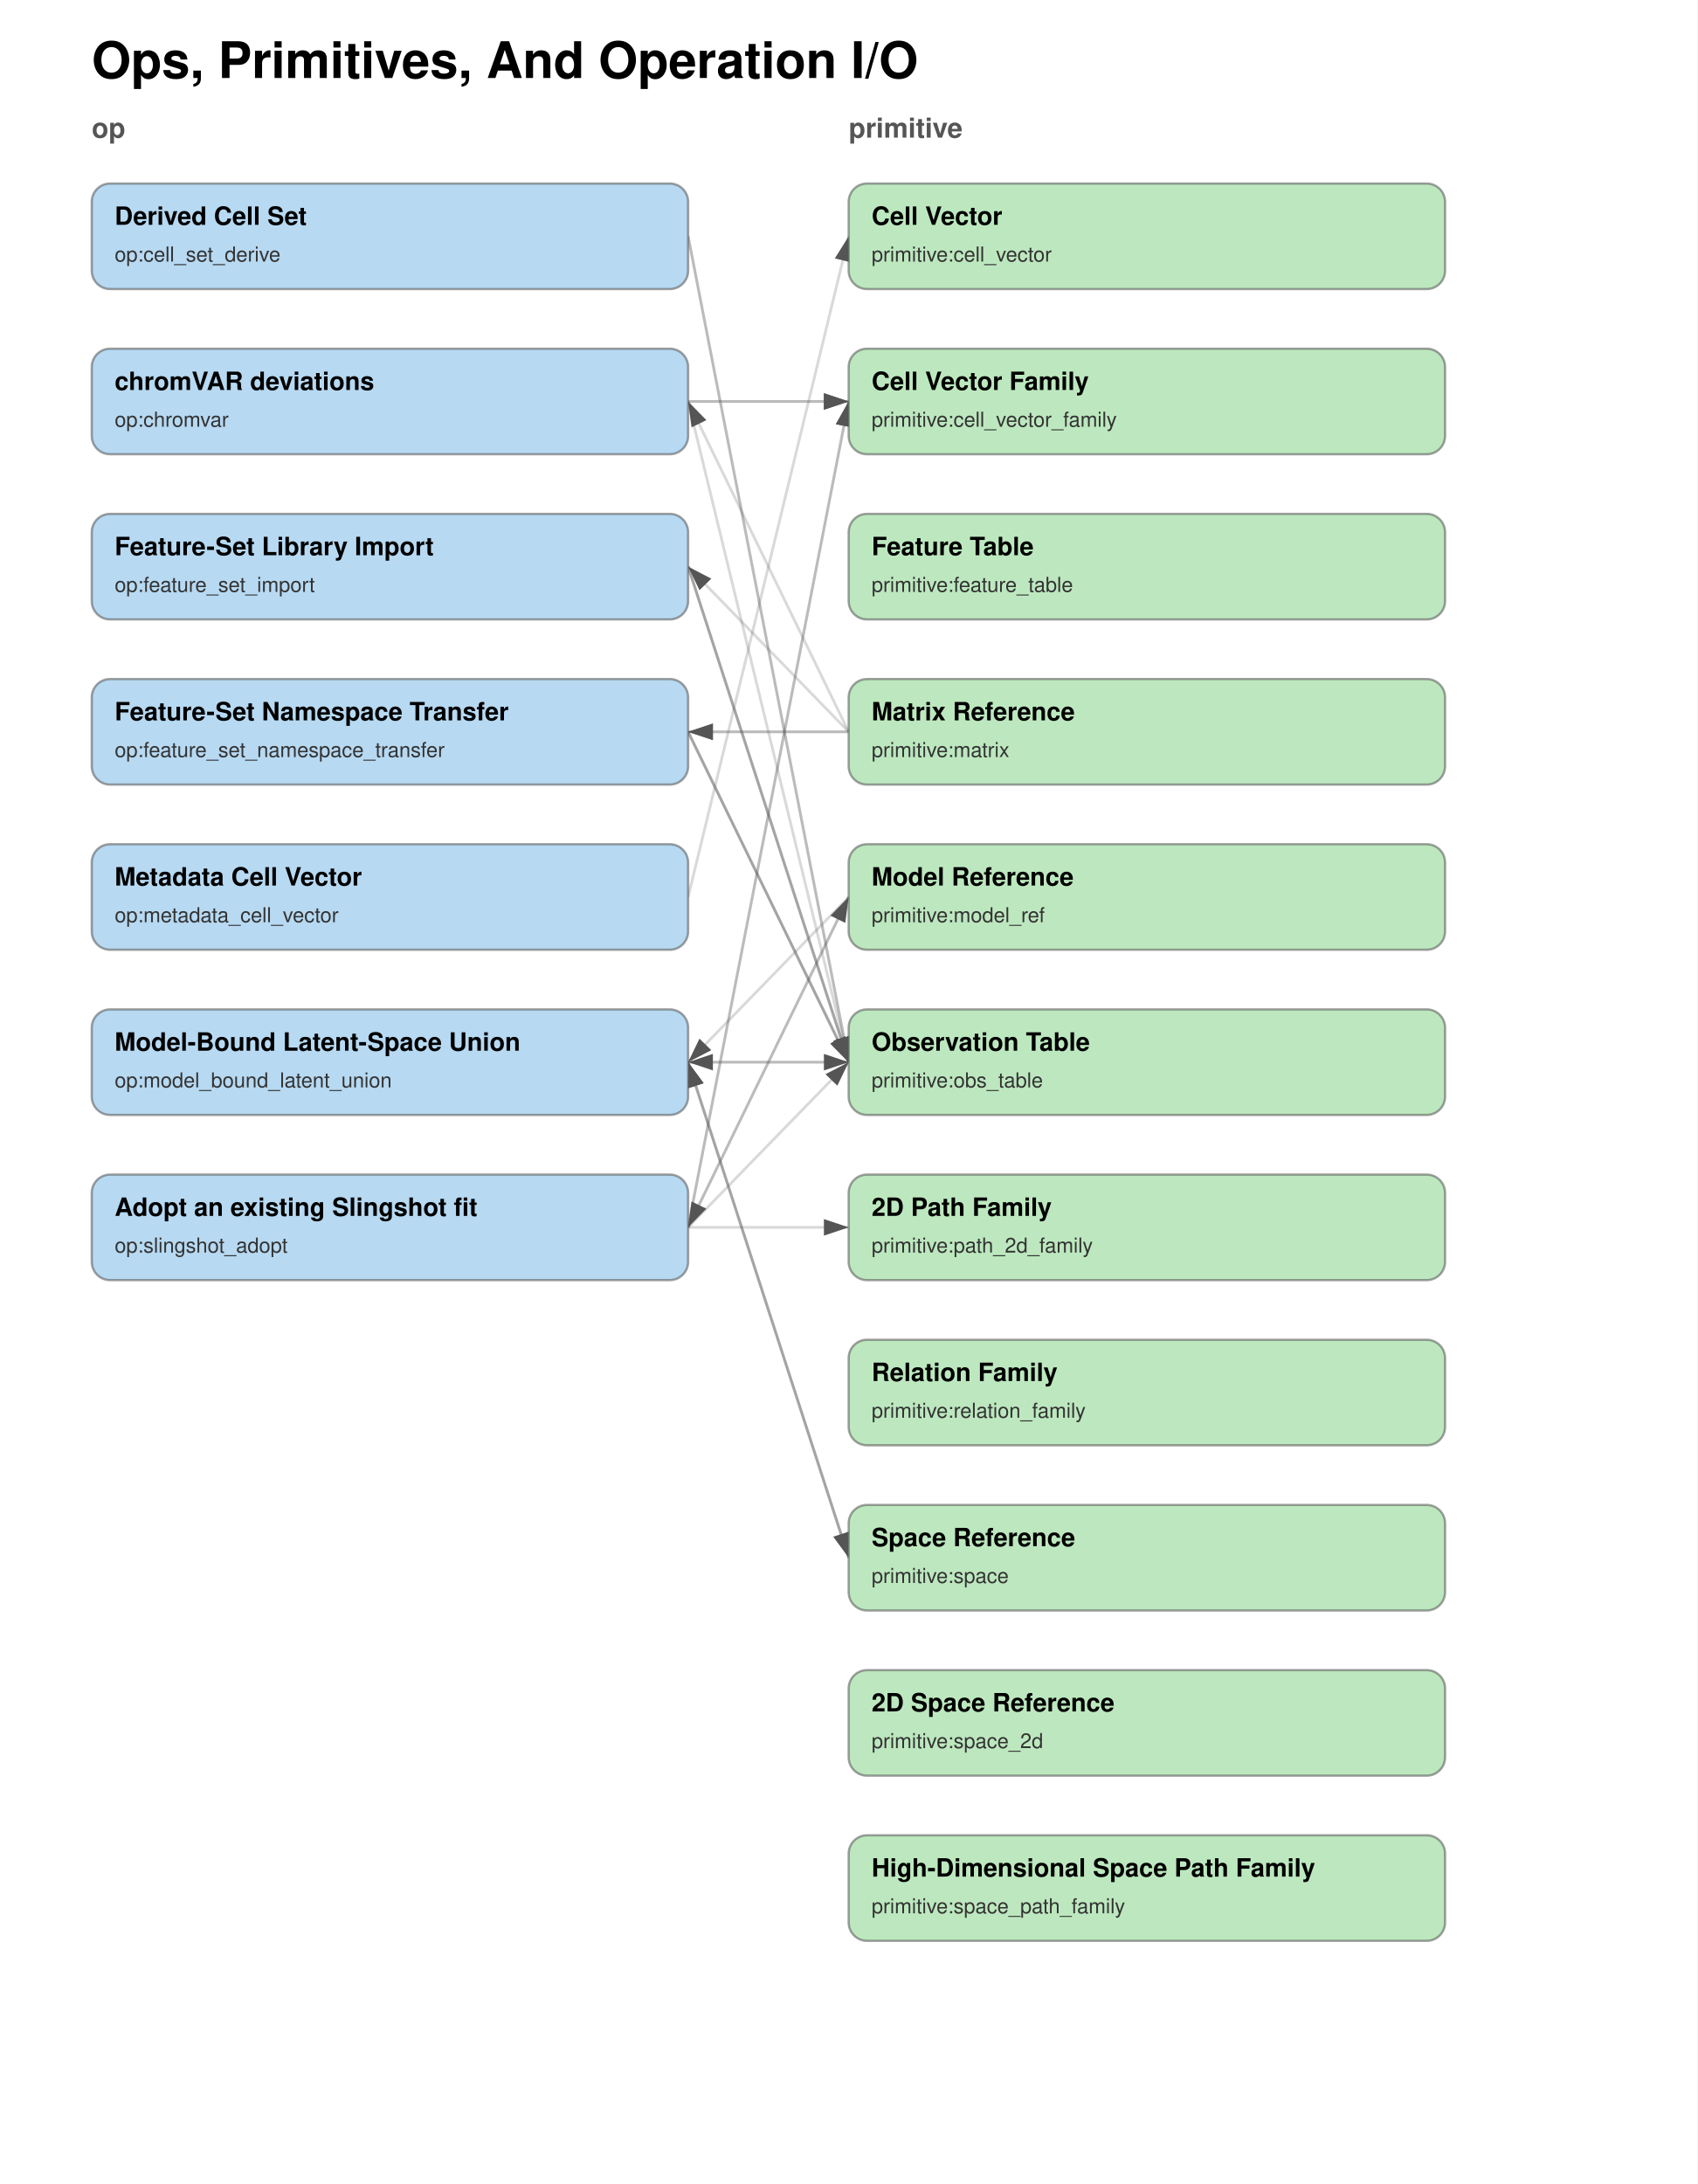
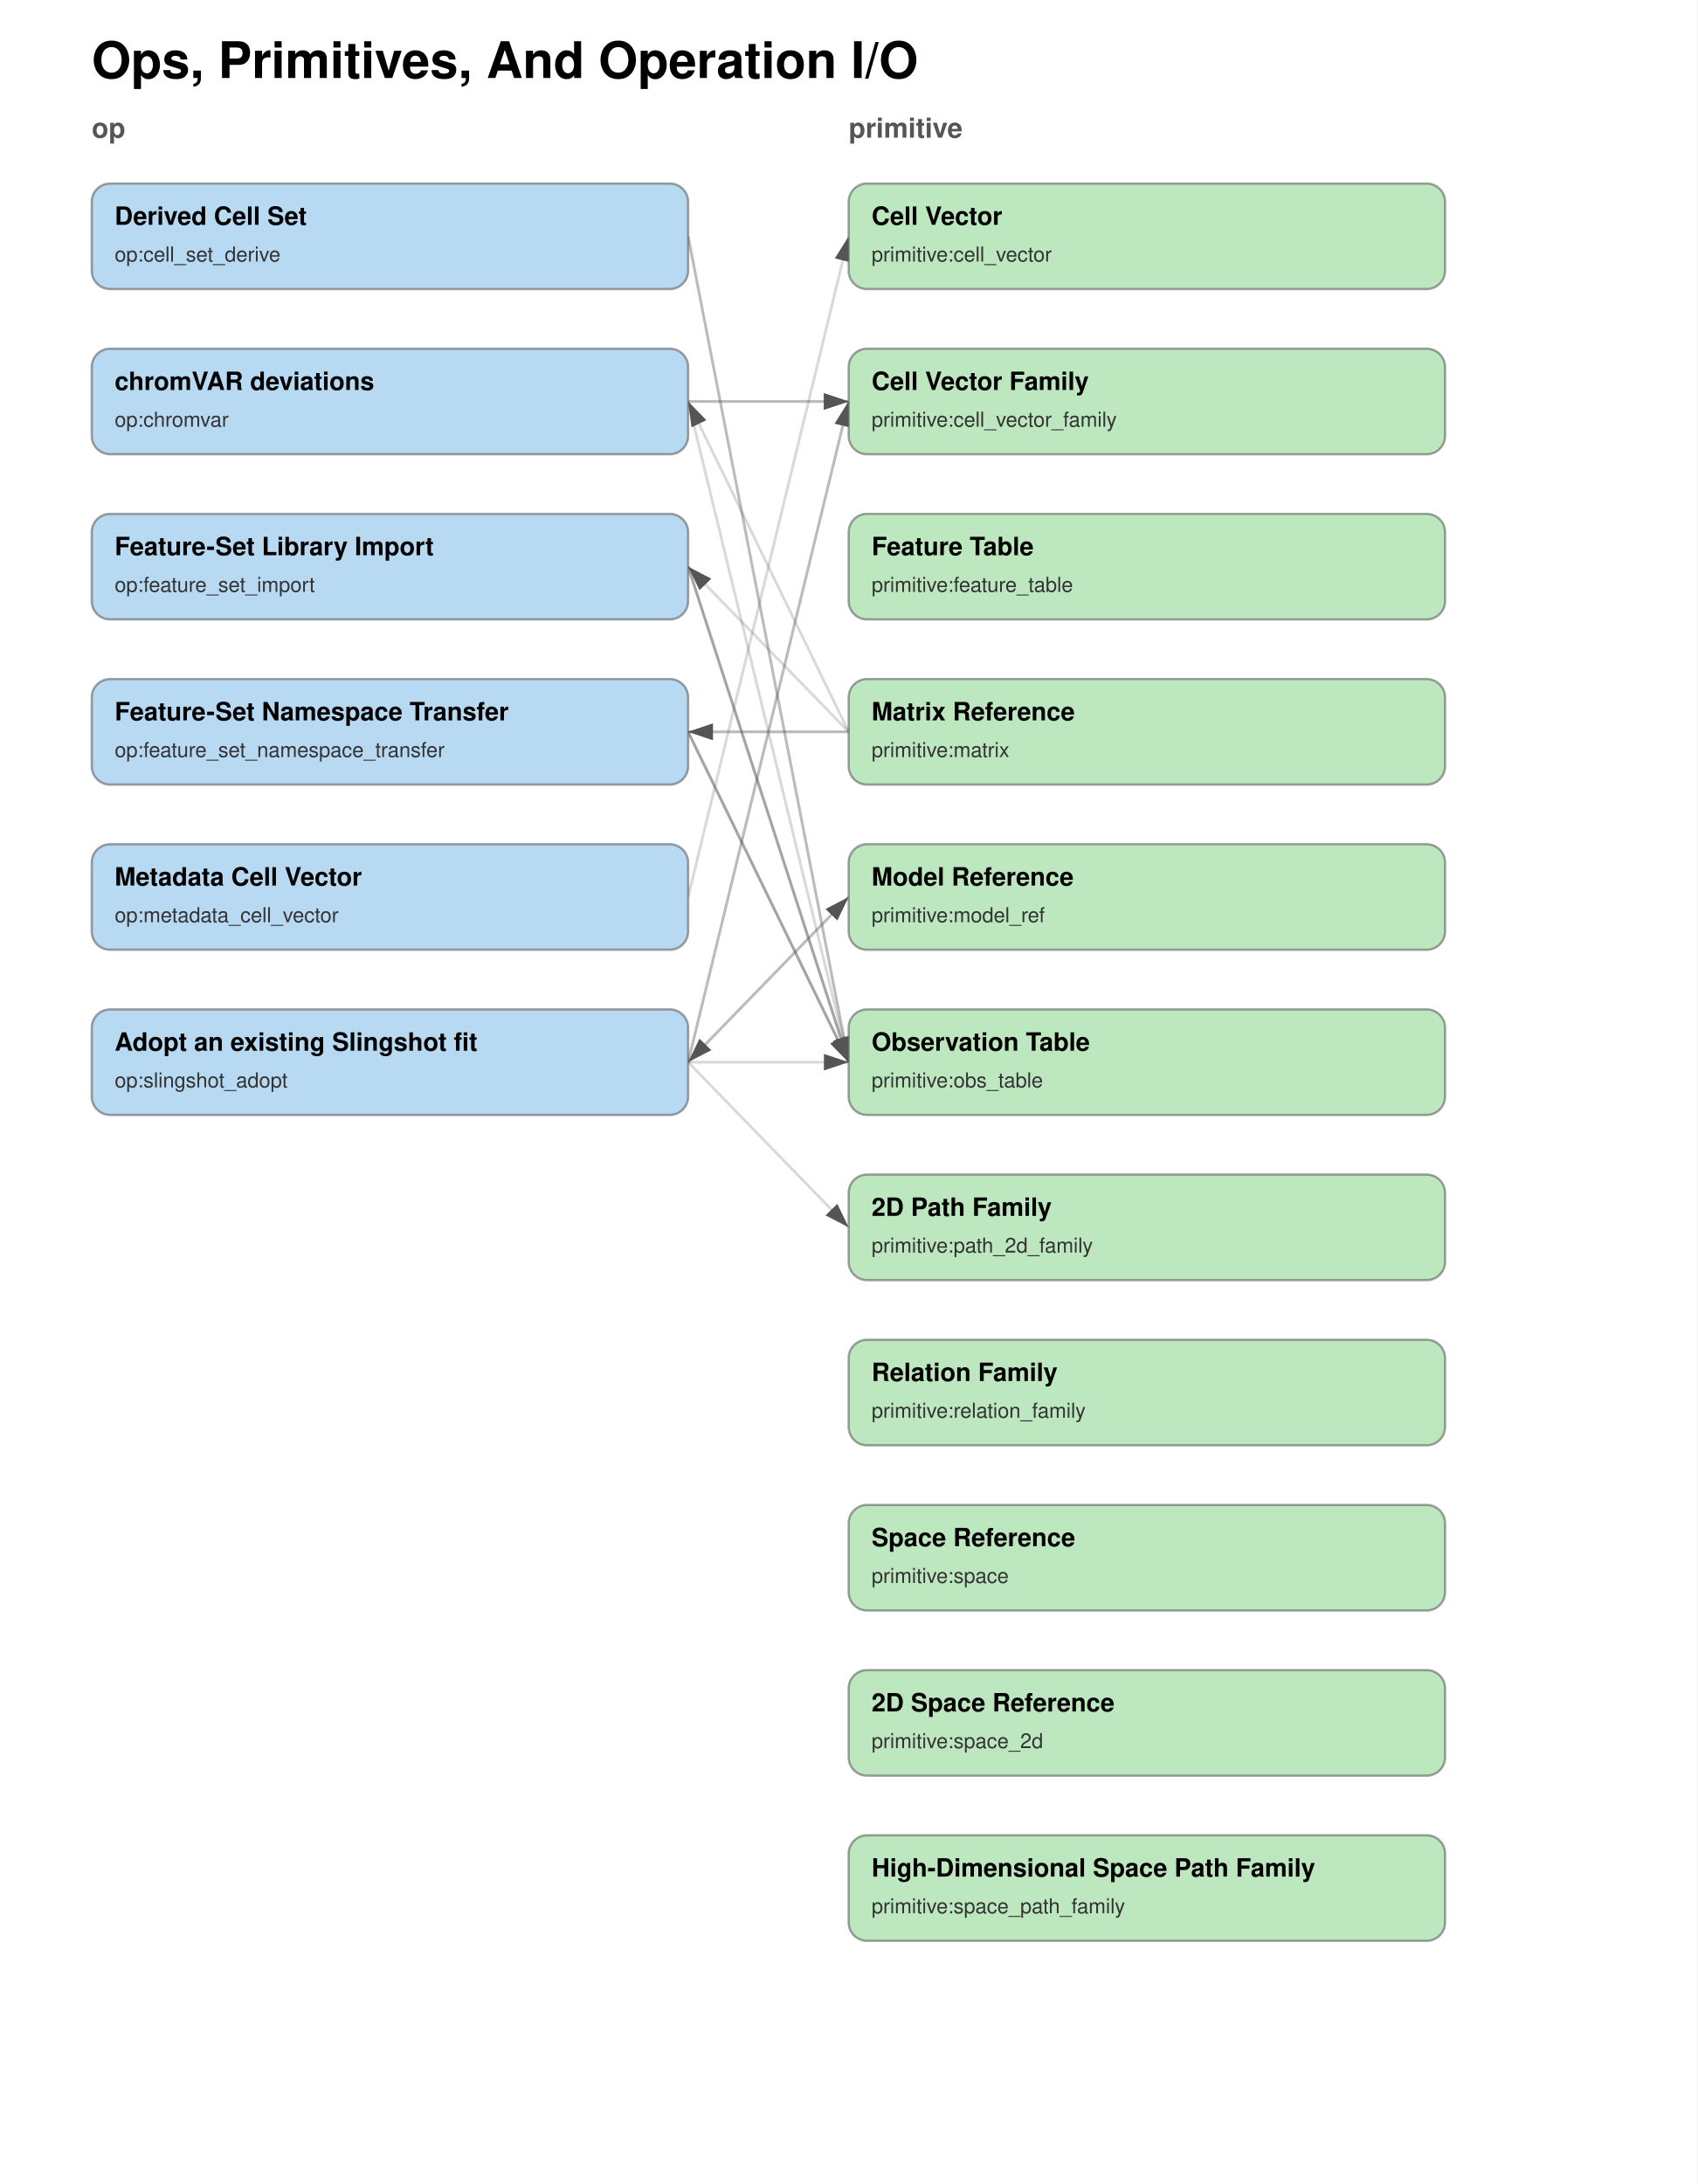
<svg xmlns="http://www.w3.org/2000/svg" width="740" height="952" viewBox="0 0 740 952">
  <rect width="100%" height="100%" fill="white" />
  <defs>
    <marker id="arrow" markerWidth="10" markerHeight="10" refX="9" refY="3" orient="auto" markerUnits="strokeWidth">
      <path d="M0,0 L0,6 L9,3 z" fill="#555" />
    </marker>
  </defs>
  <text x="40" y="34" font-family="Helvetica,Arial,sans-serif" font-size="22" font-weight="700">Ops, Primitives, And Operation I/O</text>
  <text x="40" y="60" font-family="Helvetica,Arial,sans-serif" font-size="12" font-weight="700" fill="#555">op</text>
  <text x="370" y="60" font-family="Helvetica,Arial,sans-serif" font-size="12" font-weight="700" fill="#555">primitive</text>
  <line x1="370" y1="319" x2="300" y2="175" stroke="#555" stroke-opacity="0.22" stroke-width="1.2" marker-end="url(#arrow)" />
  <line x1="370" y1="319" x2="300" y2="247" stroke="#555" stroke-opacity="0.22" stroke-width="1.2" marker-end="url(#arrow)" />
  <line x1="370" y1="319" x2="300" y2="319" stroke="#555" stroke-opacity="0.22" stroke-width="1.2" marker-end="url(#arrow)" />
  <line x1="370" y1="319" x2="300" y2="319" stroke="#555" stroke-opacity="0.22" stroke-width="1.2" marker-end="url(#arrow)" />
  <line x1="370" y1="391" x2="300" y2="463" stroke="#555" stroke-opacity="0.22" stroke-width="1.2" marker-end="url(#arrow)" />
-   <line x1="370" y1="391" x2="300" y2="535" stroke="#555" stroke-opacity="0.22" stroke-width="1.2" marker-end="url(#arrow)" />
-   <line x1="370" y1="463" x2="300" y2="463" stroke="#555" stroke-opacity="0.22" stroke-width="1.2" marker-end="url(#arrow)" />
-   <line x1="370" y1="679" x2="300" y2="463" stroke="#555" stroke-opacity="0.22" stroke-width="1.2" marker-end="url(#arrow)" />
-   <line x1="370" y1="679" x2="300" y2="463" stroke="#555" stroke-opacity="0.22" stroke-width="1.2" marker-end="url(#arrow)" />
  <line x1="300" y1="103" x2="370" y2="463" stroke="#555" stroke-opacity="0.22" stroke-width="1.2" marker-end="url(#arrow)" />
  <line x1="300" y1="103" x2="370" y2="463" stroke="#555" stroke-opacity="0.22" stroke-width="1.2" marker-end="url(#arrow)" />
  <line x1="300" y1="175" x2="370" y2="175" stroke="#555" stroke-opacity="0.22" stroke-width="1.2" marker-end="url(#arrow)" />
  <line x1="300" y1="175" x2="370" y2="175" stroke="#555" stroke-opacity="0.22" stroke-width="1.2" marker-end="url(#arrow)" />
  <line x1="300" y1="175" x2="370" y2="463" stroke="#555" stroke-opacity="0.22" stroke-width="1.2" marker-end="url(#arrow)" />
  <line x1="300" y1="247" x2="370" y2="463" stroke="#555" stroke-opacity="0.22" stroke-width="1.2" marker-end="url(#arrow)" />
  <line x1="300" y1="247" x2="370" y2="463" stroke="#555" stroke-opacity="0.22" stroke-width="1.2" marker-end="url(#arrow)" />
  <line x1="300" y1="247" x2="370" y2="463" stroke="#555" stroke-opacity="0.22" stroke-width="1.2" marker-end="url(#arrow)" />
  <line x1="300" y1="319" x2="370" y2="463" stroke="#555" stroke-opacity="0.22" stroke-width="1.2" marker-end="url(#arrow)" />
  <line x1="300" y1="319" x2="370" y2="463" stroke="#555" stroke-opacity="0.22" stroke-width="1.2" marker-end="url(#arrow)" />
  <line x1="300" y1="319" x2="370" y2="463" stroke="#555" stroke-opacity="0.22" stroke-width="1.2" marker-end="url(#arrow)" />
  <line x1="300" y1="391" x2="370" y2="103" stroke="#555" stroke-opacity="0.22" stroke-width="1.2" marker-end="url(#arrow)" />
+   <line x1="300" y1="463" x2="370" y2="175" stroke="#555" stroke-opacity="0.22" stroke-width="1.2" marker-end="url(#arrow)" />
+   <line x1="300" y1="463" x2="370" y2="175" stroke="#555" stroke-opacity="0.22" stroke-width="1.2" marker-end="url(#arrow)" />
+   <line x1="300" y1="463" x2="370" y2="391" stroke="#555" stroke-opacity="0.22" stroke-width="1.2" marker-end="url(#arrow)" />
  <line x1="300" y1="463" x2="370" y2="463" stroke="#555" stroke-opacity="0.22" stroke-width="1.2" marker-end="url(#arrow)" />
-   <line x1="300" y1="463" x2="370" y2="679" stroke="#555" stroke-opacity="0.22" stroke-width="1.2" marker-end="url(#arrow)" />
-   <line x1="300" y1="535" x2="370" y2="175" stroke="#555" stroke-opacity="0.22" stroke-width="1.2" marker-end="url(#arrow)" />
-   <line x1="300" y1="535" x2="370" y2="175" stroke="#555" stroke-opacity="0.22" stroke-width="1.2" marker-end="url(#arrow)" />
-   <line x1="300" y1="535" x2="370" y2="391" stroke="#555" stroke-opacity="0.22" stroke-width="1.2" marker-end="url(#arrow)" />
-   <line x1="300" y1="535" x2="370" y2="463" stroke="#555" stroke-opacity="0.22" stroke-width="1.2" marker-end="url(#arrow)" />
-   <line x1="300" y1="535" x2="370" y2="535" stroke="#555" stroke-opacity="0.22" stroke-width="1.2" marker-end="url(#arrow)" />
+   <line x1="300" y1="463" x2="370" y2="535" stroke="#555" stroke-opacity="0.22" stroke-width="1.2" marker-end="url(#arrow)" />
  <g>
    <rect x="40" y="80" width="260" height="46" rx="8" fill="#b7d9f2" stroke="#555" stroke-opacity="0.55" />
    <text x="50" y="98" font-family="Helvetica,Arial,sans-serif" font-size="11" font-weight="700">Derived Cell Set</text>
    <text x="50" y="114" font-family="Helvetica,Arial,sans-serif" font-size="9" fill="#333">op:cell_set_derive</text>
  </g>
  <g>
    <rect x="40" y="152" width="260" height="46" rx="8" fill="#b7d9f2" stroke="#555" stroke-opacity="0.55" />
    <text x="50" y="170" font-family="Helvetica,Arial,sans-serif" font-size="11" font-weight="700">chromVAR deviations</text>
    <text x="50" y="186" font-family="Helvetica,Arial,sans-serif" font-size="9" fill="#333">op:chromvar</text>
  </g>
  <g>
    <rect x="40" y="224" width="260" height="46" rx="8" fill="#b7d9f2" stroke="#555" stroke-opacity="0.55" />
    <text x="50" y="242" font-family="Helvetica,Arial,sans-serif" font-size="11" font-weight="700">Feature-Set Library Import</text>
    <text x="50" y="258" font-family="Helvetica,Arial,sans-serif" font-size="9" fill="#333">op:feature_set_import</text>
  </g>
  <g>
    <rect x="40" y="296" width="260" height="46" rx="8" fill="#b7d9f2" stroke="#555" stroke-opacity="0.55" />
    <text x="50" y="314" font-family="Helvetica,Arial,sans-serif" font-size="11" font-weight="700">Feature-Set Namespace Transfer</text>
    <text x="50" y="330" font-family="Helvetica,Arial,sans-serif" font-size="9" fill="#333">op:feature_set_namespace_transfer</text>
  </g>
  <g>
    <rect x="40" y="368" width="260" height="46" rx="8" fill="#b7d9f2" stroke="#555" stroke-opacity="0.55" />
    <text x="50" y="386" font-family="Helvetica,Arial,sans-serif" font-size="11" font-weight="700">Metadata Cell Vector</text>
    <text x="50" y="402" font-family="Helvetica,Arial,sans-serif" font-size="9" fill="#333">op:metadata_cell_vector</text>
  </g>
  <g>
    <rect x="40" y="440" width="260" height="46" rx="8" fill="#b7d9f2" stroke="#555" stroke-opacity="0.55" />
-     <text x="50" y="458" font-family="Helvetica,Arial,sans-serif" font-size="11" font-weight="700">Model-Bound Latent-Space Union</text>
-     <text x="50" y="474" font-family="Helvetica,Arial,sans-serif" font-size="9" fill="#333">op:model_bound_latent_union</text>
-   </g>
-   <g>
-     <rect x="40" y="512" width="260" height="46" rx="8" fill="#b7d9f2" stroke="#555" stroke-opacity="0.55" />
-     <text x="50" y="530" font-family="Helvetica,Arial,sans-serif" font-size="11" font-weight="700">Adopt an existing Slingshot fit</text>
-     <text x="50" y="546" font-family="Helvetica,Arial,sans-serif" font-size="9" fill="#333">op:slingshot_adopt</text>
+     <text x="50" y="458" font-family="Helvetica,Arial,sans-serif" font-size="11" font-weight="700">Adopt an existing Slingshot fit</text>
+     <text x="50" y="474" font-family="Helvetica,Arial,sans-serif" font-size="9" fill="#333">op:slingshot_adopt</text>
  </g>
  <g>
    <rect x="370" y="80" width="260" height="46" rx="8" fill="#bde8bf" stroke="#555" stroke-opacity="0.55" />
    <text x="380" y="98" font-family="Helvetica,Arial,sans-serif" font-size="11" font-weight="700">Cell Vector</text>
    <text x="380" y="114" font-family="Helvetica,Arial,sans-serif" font-size="9" fill="#333">primitive:cell_vector</text>
  </g>
  <g>
    <rect x="370" y="152" width="260" height="46" rx="8" fill="#bde8bf" stroke="#555" stroke-opacity="0.55" />
    <text x="380" y="170" font-family="Helvetica,Arial,sans-serif" font-size="11" font-weight="700">Cell Vector Family</text>
    <text x="380" y="186" font-family="Helvetica,Arial,sans-serif" font-size="9" fill="#333">primitive:cell_vector_family</text>
  </g>
  <g>
    <rect x="370" y="224" width="260" height="46" rx="8" fill="#bde8bf" stroke="#555" stroke-opacity="0.55" />
    <text x="380" y="242" font-family="Helvetica,Arial,sans-serif" font-size="11" font-weight="700">Feature Table</text>
    <text x="380" y="258" font-family="Helvetica,Arial,sans-serif" font-size="9" fill="#333">primitive:feature_table</text>
  </g>
  <g>
    <rect x="370" y="296" width="260" height="46" rx="8" fill="#bde8bf" stroke="#555" stroke-opacity="0.55" />
    <text x="380" y="314" font-family="Helvetica,Arial,sans-serif" font-size="11" font-weight="700">Matrix Reference</text>
    <text x="380" y="330" font-family="Helvetica,Arial,sans-serif" font-size="9" fill="#333">primitive:matrix</text>
  </g>
  <g>
    <rect x="370" y="368" width="260" height="46" rx="8" fill="#bde8bf" stroke="#555" stroke-opacity="0.55" />
    <text x="380" y="386" font-family="Helvetica,Arial,sans-serif" font-size="11" font-weight="700">Model Reference</text>
    <text x="380" y="402" font-family="Helvetica,Arial,sans-serif" font-size="9" fill="#333">primitive:model_ref</text>
  </g>
  <g>
    <rect x="370" y="440" width="260" height="46" rx="8" fill="#bde8bf" stroke="#555" stroke-opacity="0.55" />
    <text x="380" y="458" font-family="Helvetica,Arial,sans-serif" font-size="11" font-weight="700">Observation Table</text>
    <text x="380" y="474" font-family="Helvetica,Arial,sans-serif" font-size="9" fill="#333">primitive:obs_table</text>
  </g>
  <g>
    <rect x="370" y="512" width="260" height="46" rx="8" fill="#bde8bf" stroke="#555" stroke-opacity="0.55" />
    <text x="380" y="530" font-family="Helvetica,Arial,sans-serif" font-size="11" font-weight="700">2D Path Family</text>
    <text x="380" y="546" font-family="Helvetica,Arial,sans-serif" font-size="9" fill="#333">primitive:path_2d_family</text>
  </g>
  <g>
    <rect x="370" y="584" width="260" height="46" rx="8" fill="#bde8bf" stroke="#555" stroke-opacity="0.55" />
    <text x="380" y="602" font-family="Helvetica,Arial,sans-serif" font-size="11" font-weight="700">Relation Family</text>
    <text x="380" y="618" font-family="Helvetica,Arial,sans-serif" font-size="9" fill="#333">primitive:relation_family</text>
  </g>
  <g>
    <rect x="370" y="656" width="260" height="46" rx="8" fill="#bde8bf" stroke="#555" stroke-opacity="0.55" />
    <text x="380" y="674" font-family="Helvetica,Arial,sans-serif" font-size="11" font-weight="700">Space Reference</text>
    <text x="380" y="690" font-family="Helvetica,Arial,sans-serif" font-size="9" fill="#333">primitive:space</text>
  </g>
  <g>
    <rect x="370" y="728" width="260" height="46" rx="8" fill="#bde8bf" stroke="#555" stroke-opacity="0.55" />
    <text x="380" y="746" font-family="Helvetica,Arial,sans-serif" font-size="11" font-weight="700">2D Space Reference</text>
    <text x="380" y="762" font-family="Helvetica,Arial,sans-serif" font-size="9" fill="#333">primitive:space_2d</text>
  </g>
  <g>
    <rect x="370" y="800" width="260" height="46" rx="8" fill="#bde8bf" stroke="#555" stroke-opacity="0.55" />
    <text x="380" y="818" font-family="Helvetica,Arial,sans-serif" font-size="11" font-weight="700">High-Dimensional Space Path Family</text>
    <text x="380" y="834" font-family="Helvetica,Arial,sans-serif" font-size="9" fill="#333">primitive:space_path_family</text>
  </g>
</svg>
